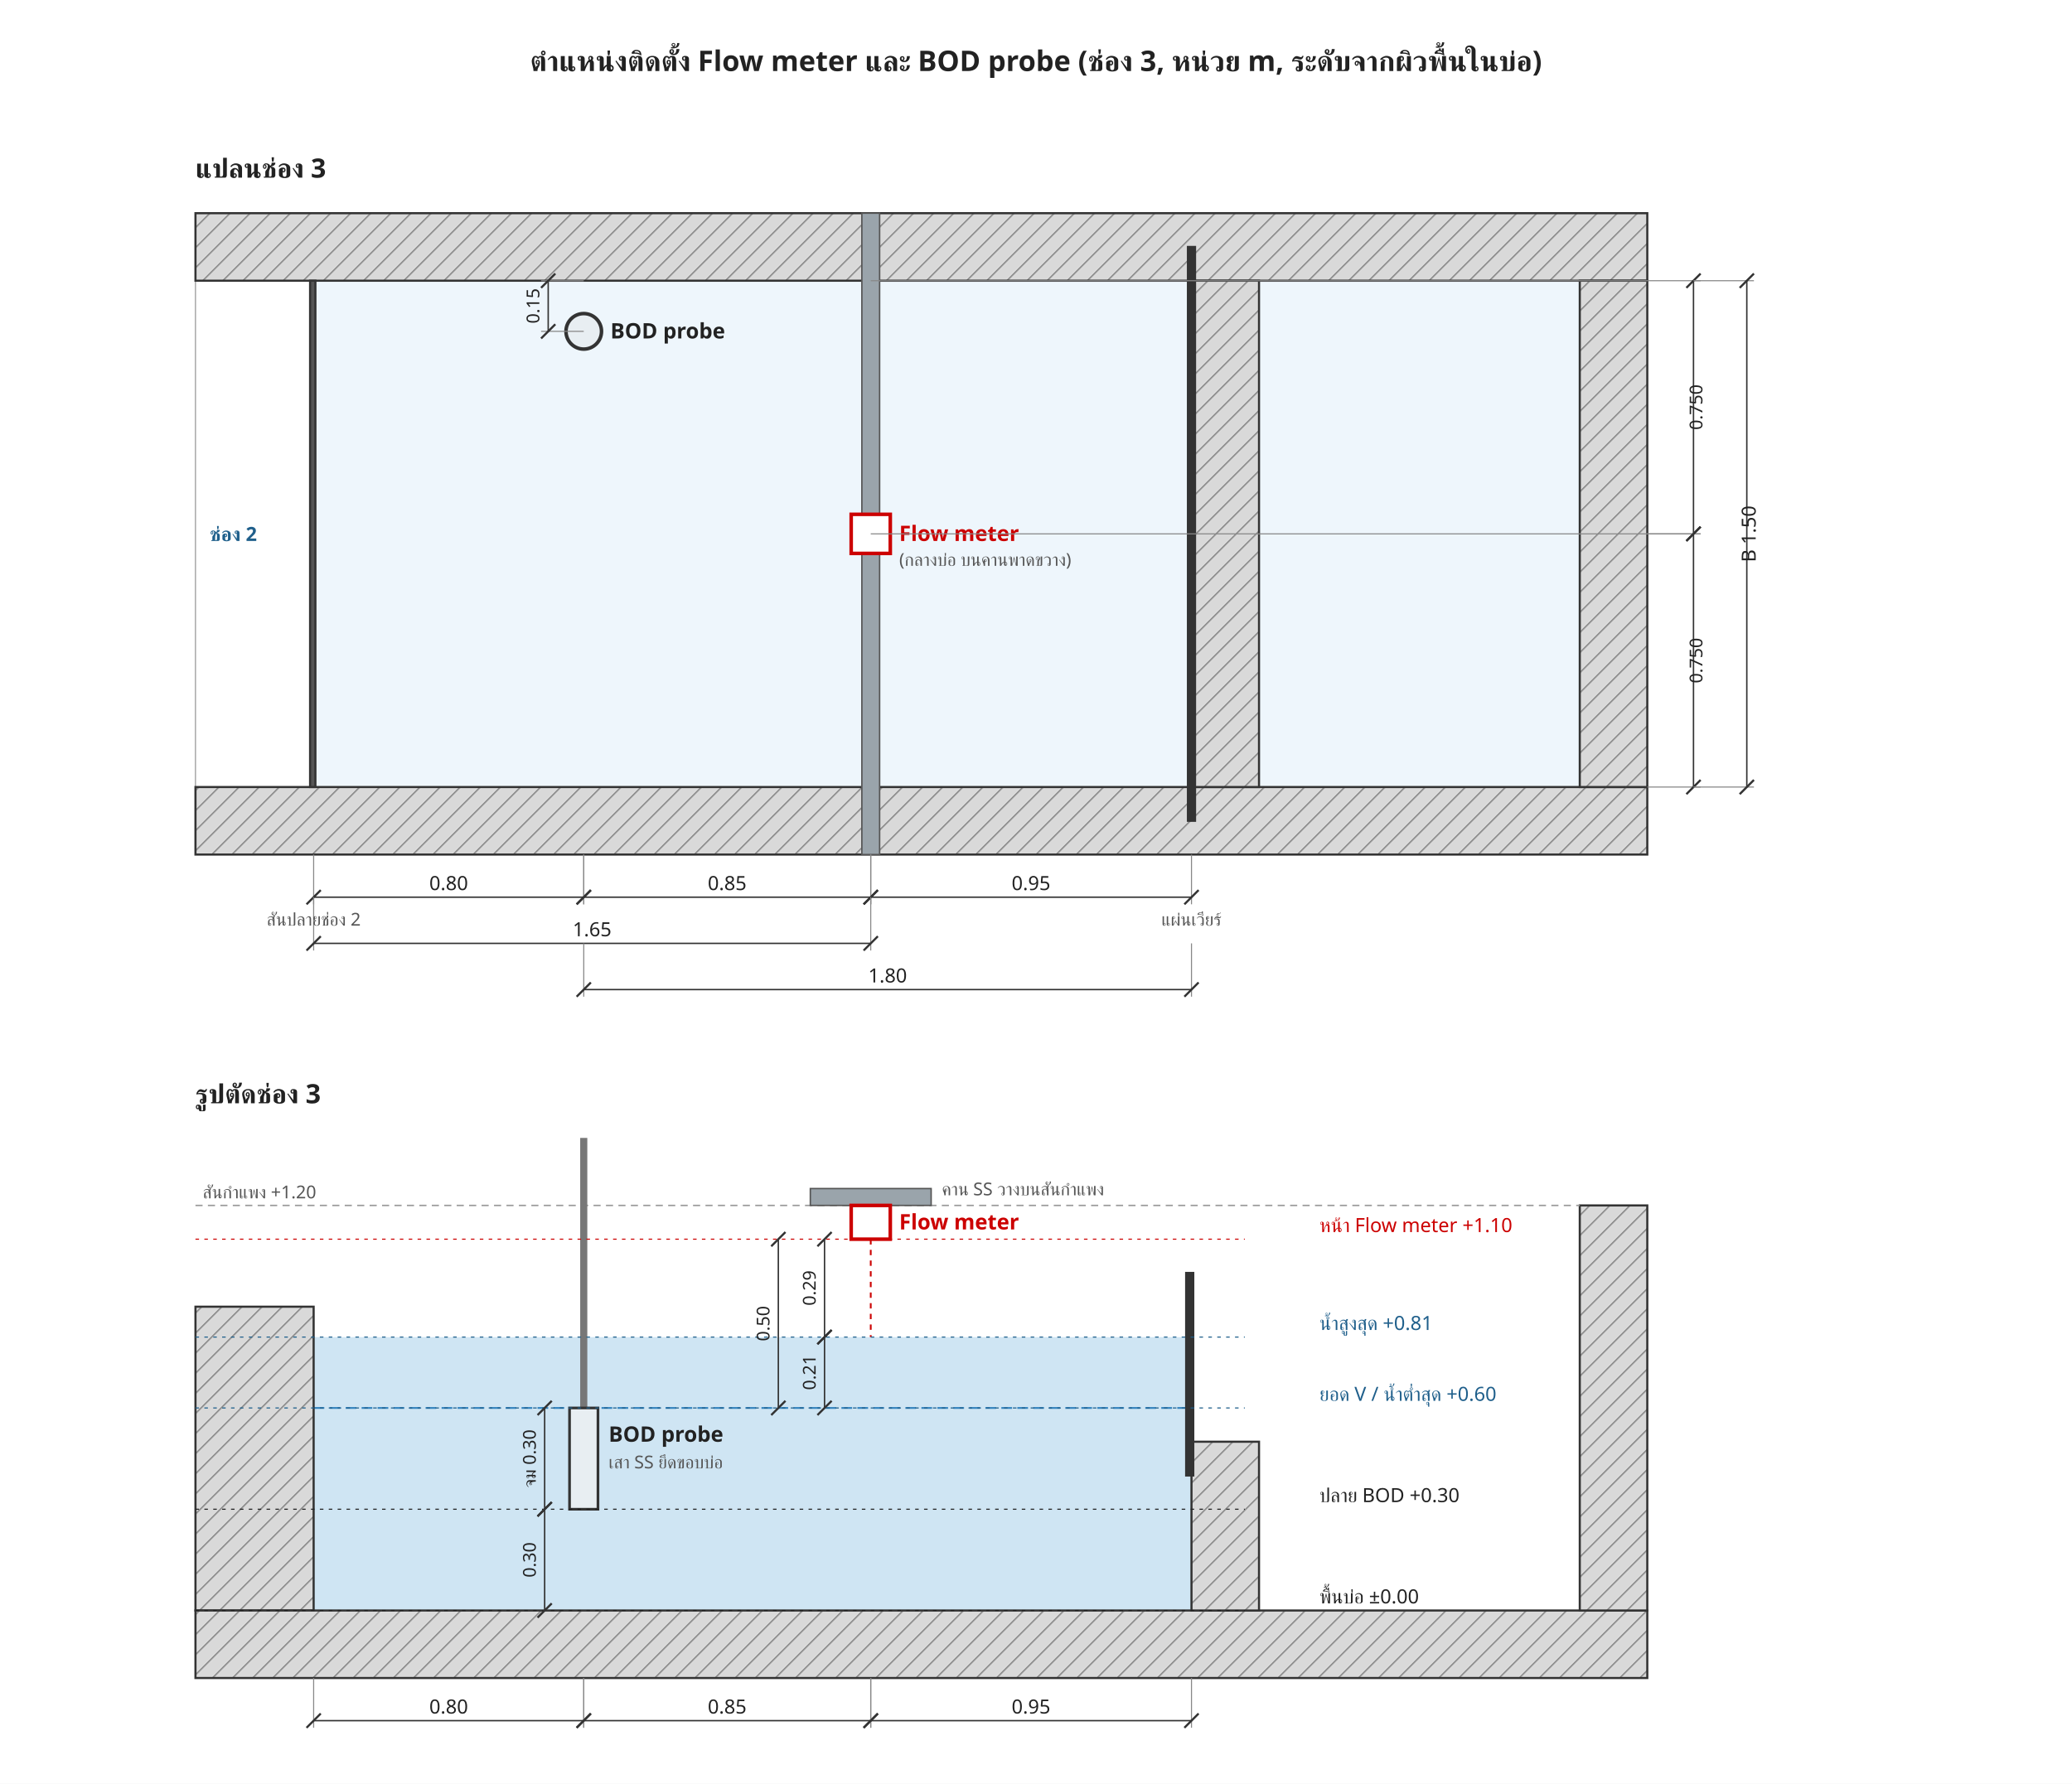
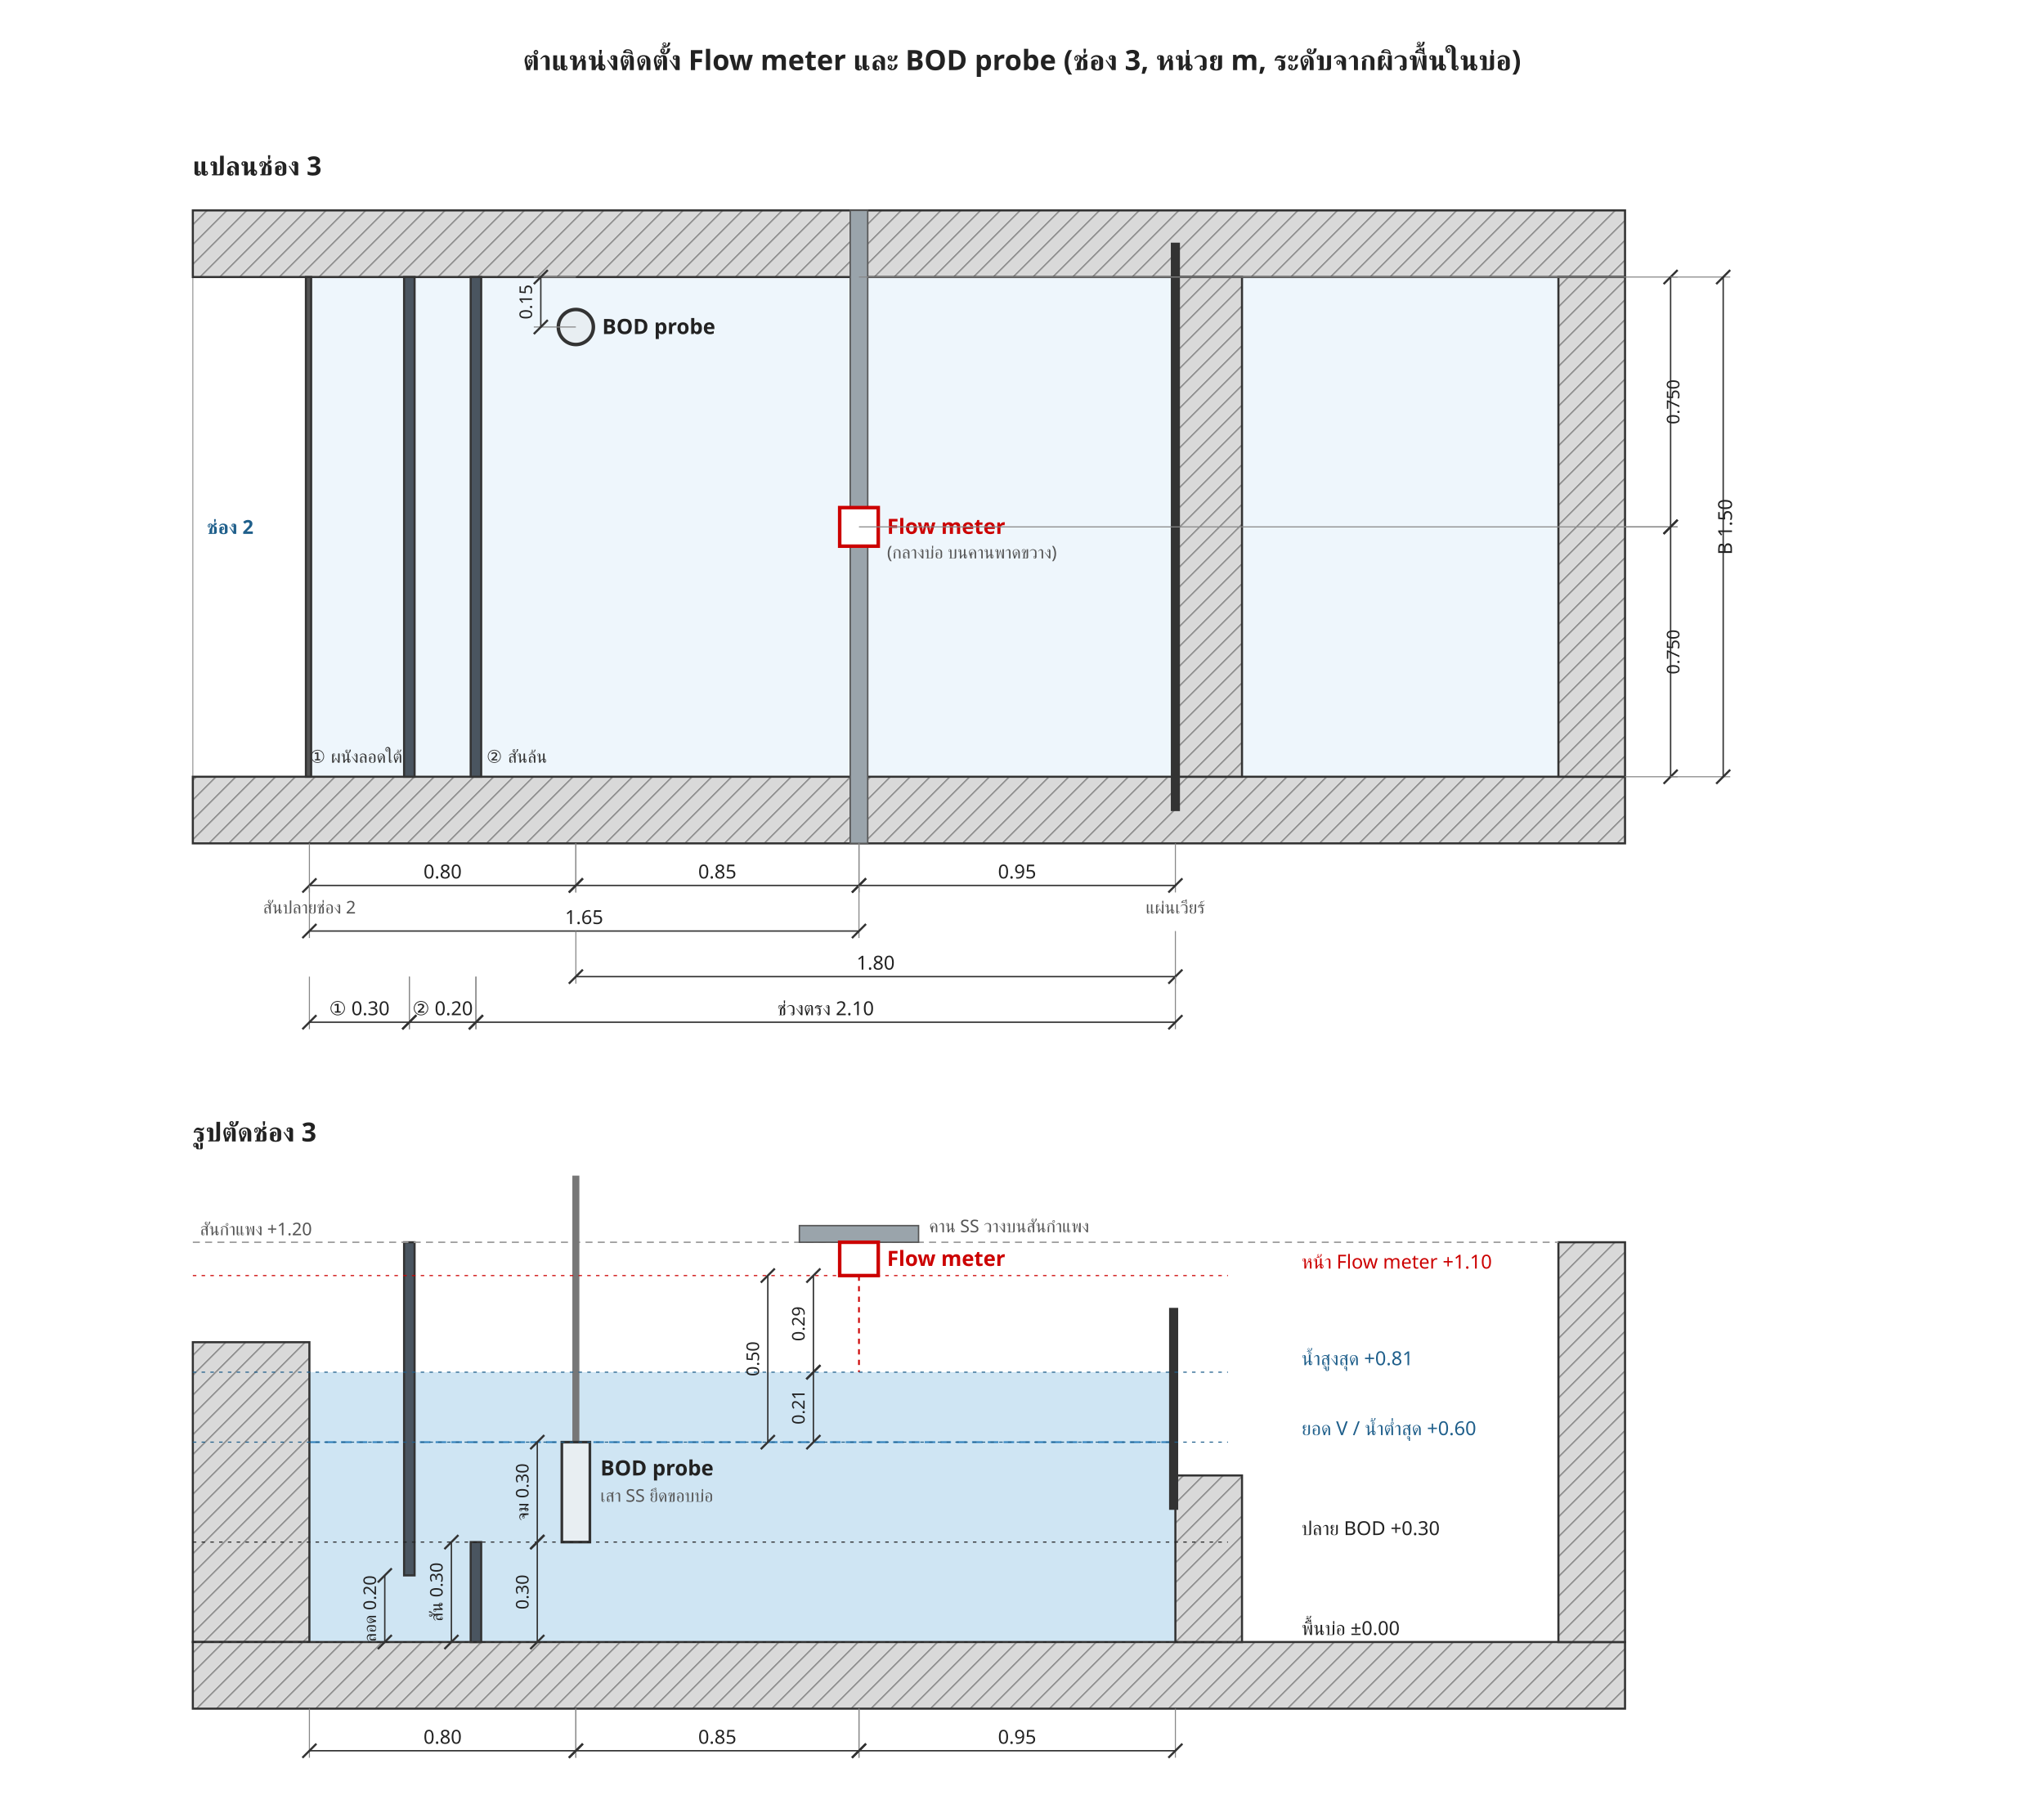
- <svg xmlns="http://www.w3.org/2000/svg" viewBox="0 0 1166 1004" width="1166" height="1004" font-family="Sarabun, Tahoma, sans-serif">
+ <svg xmlns="http://www.w3.org/2000/svg" viewBox="0 0 1166 1034" width="1166" height="1034" font-family="Sarabun, Tahoma, sans-serif">
  <defs>
    <pattern id="rc" width="8" height="8" patternUnits="userSpaceOnUse" patternTransform="rotate(45)">
      <rect width="8" height="8" fill="#d9d9d9" />
      <line x1="0" y1="0" x2="0" y2="8" stroke="#888" stroke-width="1.5" />
    </pattern>
    <marker id="a" viewBox="0 0 10 10" refX="5" refY="5" markerWidth="6" markerHeight="6" orient="auto-start-reverse">
      <path d="M0,0 L10,5 L0,10 z" fill="#333" />
    </marker>
  </defs>
-   <rect width="1166" height="1004" fill="white" />
+   <rect width="1166" height="1034" fill="white" />
  <text x="583.0" y="40.0" font-size="16" text-anchor="middle" fill="#222" font-weight="bold">ตำแหน่งติดตั้ง Flow meter และ BOD probe (ช่อง 3, หน่วย m, ระดับจากผิวพื้นในบ่อ)</text>
  <text x="110.0" y="100.0" font-size="15" text-anchor="start" fill="#222" font-weight="bold">แปลนช่อง 3</text>
  <rect x="176.5" y="158.0" width="712.5" height="285.0" fill="#eef6fc" stroke="none" stroke-width="1.2" />
  <rect x="110.0" y="158.0" width="66.5" height="285.0" fill="#ffffff" stroke="#999" stroke-width="0.6" />
  <rect x="110.0" y="120.0" width="817.0" height="38.0" fill="url(#rc)" stroke="#333" stroke-width="1.2" />
  <rect x="110.0" y="443.0" width="817.0" height="38.0" fill="url(#rc)" stroke="#333" stroke-width="1.2" />
  <rect x="889.0" y="158.0" width="38.0" height="285.0" fill="url(#rc)" stroke="#333" stroke-width="1.2" />
  <rect x="670.5" y="158.0" width="38.0" height="285.0" fill="url(#rc)" stroke="#333" stroke-width="1.2" />
+   <rect x="230.5" y="158.0" width="6.0" height="285.0" fill="#4a5560" stroke="#333" stroke-width="1.2" />
+   <rect x="268.5" y="158.0" width="6.0" height="285.0" fill="#4a5560" stroke="#333" stroke-width="1.2" />
+   <text x="229.5" y="435.0" font-size="10" text-anchor="end" fill="#333" font-weight="normal">① ผนังลอดใต้</text>
+   <text x="277.5" y="435.0" font-size="10" text-anchor="start" fill="#333" font-weight="normal">② สันล้น</text>
  <rect x="668.5" y="139.0" width="4.0" height="323.0" fill="#333" stroke="#333" stroke-width="1.2" />
  <rect x="174.5" y="158.0" width="3.0" height="285.0" fill="#555" stroke="#333" stroke-width="1.2" />
  <text x="118.0" y="304.5" font-size="11" text-anchor="start" fill="#1f5f8b" font-weight="bold">ช่อง 2</text>
  <rect x="485.0" y="120.0" width="10.0" height="361.0" fill="#9aa4ab" stroke="#555" stroke-width="0.8" />
  <rect x="479.0" y="289.5" width="22.0" height="22.0" fill="#ffffff" stroke="#c00" stroke-width="2" />
  <text x="506.0" y="304.5" font-size="12" text-anchor="start" fill="#c00" font-weight="bold">Flow meter</text>
  <text x="506.0" y="318.5" font-size="10" text-anchor="start" fill="#555" font-weight="normal">(กลางบ่อ บนคานพาดขวาง)</text>
  <circle cx="328.5" cy="186.5" r="10" fill="#e8eef2" stroke="#333" stroke-width="2" />
  <text x="343.5" y="190.5" font-size="12" text-anchor="start" fill="#222" font-weight="bold">BOD probe</text>
  <line x1="176.5" y1="481.0" x2="176.5" y2="509.0" stroke="#888" stroke-width="0.6" />
  <line x1="328.5" y1="481.0" x2="328.5" y2="509.0" stroke="#888" stroke-width="0.6" />
  <line x1="176.5" y1="505.0" x2="328.5" y2="505.0" stroke="#333" stroke-width="0.8" />
  <line x1="172.5" y1="509.0" x2="180.5" y2="501.0" stroke="#333" stroke-width="1.2" />
  <line x1="324.5" y1="509.0" x2="332.5" y2="501.0" stroke="#333" stroke-width="1.2" />
  <text x="252.5" y="501.0" font-size="11" text-anchor="middle" fill="#222" font-weight="normal">0.80</text>
  <line x1="328.5" y1="481.0" x2="328.5" y2="509.0" stroke="#888" stroke-width="0.6" />
  <line x1="490.0" y1="481.0" x2="490.0" y2="509.0" stroke="#888" stroke-width="0.6" />
  <line x1="328.5" y1="505.0" x2="490.0" y2="505.0" stroke="#333" stroke-width="0.8" />
  <line x1="324.5" y1="509.0" x2="332.5" y2="501.0" stroke="#333" stroke-width="1.2" />
  <line x1="486.0" y1="509.0" x2="494.0" y2="501.0" stroke="#333" stroke-width="1.2" />
  <text x="409.2" y="501.0" font-size="11" text-anchor="middle" fill="#222" font-weight="normal">0.85</text>
  <line x1="490.0" y1="481.0" x2="490.0" y2="509.0" stroke="#888" stroke-width="0.6" />
  <line x1="670.5" y1="481.0" x2="670.5" y2="509.0" stroke="#888" stroke-width="0.6" />
  <line x1="490.0" y1="505.0" x2="670.5" y2="505.0" stroke="#333" stroke-width="0.8" />
  <line x1="486.0" y1="509.0" x2="494.0" y2="501.0" stroke="#333" stroke-width="1.2" />
  <line x1="666.5" y1="509.0" x2="674.5" y2="501.0" stroke="#333" stroke-width="1.2" />
  <text x="580.2" y="501.0" font-size="11" text-anchor="middle" fill="#222" font-weight="normal">0.95</text>
  <line x1="176.5" y1="505.0" x2="176.5" y2="535.0" stroke="#888" stroke-width="0.6" />
  <line x1="490.0" y1="505.0" x2="490.0" y2="535.0" stroke="#888" stroke-width="0.6" />
  <line x1="176.5" y1="531.0" x2="490.0" y2="531.0" stroke="#333" stroke-width="0.8" />
  <line x1="172.5" y1="535.0" x2="180.5" y2="527.0" stroke="#333" stroke-width="1.2" />
  <line x1="486.0" y1="535.0" x2="494.0" y2="527.0" stroke="#333" stroke-width="1.2" />
  <text x="333.2" y="527.0" font-size="11" text-anchor="middle" fill="#222" font-weight="normal">1.65</text>
  <line x1="328.5" y1="531.0" x2="328.5" y2="561.0" stroke="#888" stroke-width="0.6" />
  <line x1="670.5" y1="531.0" x2="670.5" y2="561.0" stroke="#888" stroke-width="0.6" />
  <line x1="328.5" y1="557.0" x2="670.5" y2="557.0" stroke="#333" stroke-width="0.8" />
  <line x1="324.5" y1="561.0" x2="332.5" y2="553.0" stroke="#333" stroke-width="1.2" />
  <line x1="666.5" y1="561.0" x2="674.5" y2="553.0" stroke="#333" stroke-width="1.2" />
  <text x="499.5" y="553.0" font-size="11" text-anchor="middle" fill="#222" font-weight="normal">1.80</text>
+   <line x1="176.5" y1="557.0" x2="176.5" y2="587.0" stroke="#888" stroke-width="0.6" />
+   <line x1="233.5" y1="557.0" x2="233.5" y2="587.0" stroke="#888" stroke-width="0.6" />
+   <line x1="176.5" y1="583.0" x2="233.5" y2="583.0" stroke="#333" stroke-width="0.8" />
+   <line x1="172.5" y1="587.0" x2="180.5" y2="579.0" stroke="#333" stroke-width="1.2" />
+   <line x1="229.5" y1="587.0" x2="237.5" y2="579.0" stroke="#333" stroke-width="1.2" />
+   <text x="205.0" y="579.0" font-size="11" text-anchor="middle" fill="#222" font-weight="normal">① 0.30</text>
+   <line x1="233.5" y1="557.0" x2="233.5" y2="587.0" stroke="#888" stroke-width="0.6" />
+   <line x1="271.5" y1="557.0" x2="271.5" y2="587.0" stroke="#888" stroke-width="0.6" />
+   <line x1="233.5" y1="583.0" x2="271.5" y2="583.0" stroke="#333" stroke-width="0.8" />
+   <line x1="229.5" y1="587.0" x2="237.5" y2="579.0" stroke="#333" stroke-width="1.2" />
+   <line x1="267.5" y1="587.0" x2="275.5" y2="579.0" stroke="#333" stroke-width="1.2" />
+   <text x="252.5" y="579.0" font-size="11" text-anchor="middle" fill="#222" font-weight="normal">② 0.20</text>
+   <line x1="271.5" y1="557.0" x2="271.5" y2="587.0" stroke="#888" stroke-width="0.6" />
+   <line x1="670.5" y1="557.0" x2="670.5" y2="587.0" stroke="#888" stroke-width="0.6" />
+   <line x1="271.5" y1="583.0" x2="670.5" y2="583.0" stroke="#333" stroke-width="0.8" />
+   <line x1="267.5" y1="587.0" x2="275.5" y2="579.0" stroke="#333" stroke-width="1.2" />
+   <line x1="666.5" y1="587.0" x2="674.5" y2="579.0" stroke="#333" stroke-width="1.2" />
+   <text x="471.0" y="579.0" font-size="11" text-anchor="middle" fill="#222" font-weight="normal">ช่วงตรง 2.10</text>
  <text x="176.5" y="521.0" font-size="10" text-anchor="middle" fill="#555" font-weight="normal">สันปลายช่อง 2</text>
  <text x="670.5" y="521.0" font-size="10" text-anchor="middle" fill="#555" font-weight="normal">แผ่นเวียร์</text>
  <line x1="328.5" y1="158.0" x2="304.5" y2="158.0" stroke="#888" stroke-width="0.6" />
  <line x1="328.5" y1="186.5" x2="304.5" y2="186.5" stroke="#888" stroke-width="0.6" />
  <line x1="308.5" y1="158.0" x2="308.5" y2="186.5" stroke="#333" stroke-width="0.8" />
  <line x1="304.5" y1="162.0" x2="312.5" y2="154.0" stroke="#333" stroke-width="1.2" />
  <line x1="304.5" y1="190.5" x2="312.5" y2="182.5" stroke="#333" stroke-width="1.2" />
  <text x="303.5" y="172.2" font-size="10" text-anchor="middle" fill="#222" transform="rotate(-90 303.5 172.2)">0.15</text>
  <line x1="490.0" y1="158.0" x2="957.0" y2="158.0" stroke="#888" stroke-width="0.6" />
  <line x1="490.0" y1="300.5" x2="957.0" y2="300.5" stroke="#888" stroke-width="0.6" />
  <line x1="953.0" y1="158.0" x2="953.0" y2="300.5" stroke="#333" stroke-width="0.8" />
  <line x1="949.0" y1="162.0" x2="957.0" y2="154.0" stroke="#333" stroke-width="1.2" />
  <line x1="949.0" y1="304.5" x2="957.0" y2="296.5" stroke="#333" stroke-width="1.2" />
  <text x="958.0" y="229.2" font-size="10" text-anchor="middle" fill="#222" transform="rotate(-90 958.0 229.2)">0.750</text>
  <line x1="927.0" y1="300.5" x2="957.0" y2="300.5" stroke="#888" stroke-width="0.6" />
  <line x1="927.0" y1="443.0" x2="957.0" y2="443.0" stroke="#888" stroke-width="0.6" />
  <line x1="953.0" y1="300.5" x2="953.0" y2="443.0" stroke="#333" stroke-width="0.8" />
  <line x1="949.0" y1="304.5" x2="957.0" y2="296.5" stroke="#333" stroke-width="1.2" />
  <line x1="949.0" y1="447.0" x2="957.0" y2="439.0" stroke="#333" stroke-width="1.2" />
  <text x="958.0" y="371.8" font-size="10" text-anchor="middle" fill="#222" transform="rotate(-90 958.0 371.8)">0.750</text>
  <line x1="953.0" y1="158.0" x2="987.0" y2="158.0" stroke="#888" stroke-width="0.6" />
  <line x1="953.0" y1="443.0" x2="987.0" y2="443.0" stroke="#888" stroke-width="0.6" />
  <line x1="983.0" y1="158.0" x2="983.0" y2="443.0" stroke="#333" stroke-width="0.8" />
  <line x1="979.0" y1="162.0" x2="987.0" y2="154.0" stroke="#333" stroke-width="1.2" />
  <line x1="979.0" y1="447.0" x2="987.0" y2="439.0" stroke="#333" stroke-width="1.2" />
  <text x="988.0" y="300.5" font-size="11" text-anchor="middle" fill="#222" transform="rotate(-90 988.0 300.5)">B 1.50</text>
-   <text x="110.0" y="621.0" font-size="15" text-anchor="start" fill="#222" font-weight="bold">รูปตัดช่อง 3</text>
-   <rect x="176.5" y="752.6" width="494.0" height="153.9" fill="#cfe5f3" stroke="none" stroke-width="1.2" />
-   <line x1="176.5" y1="792.5" x2="670.5" y2="792.5" stroke="#3182bd" stroke-width="1" stroke-dasharray="6 3" />
-   <rect x="110.0" y="735.5" width="66.5" height="171.0" fill="url(#rc)" stroke="#333" stroke-width="1.2" />
-   <rect x="110.0" y="906.5" width="817.0" height="38.0" fill="url(#rc)" stroke="#333" stroke-width="1.2" />
-   <rect x="670.5" y="811.5" width="38.0" height="95.0" fill="url(#rc)" stroke="#333" stroke-width="1.2" />
-   <rect x="667.5" y="716.5" width="4.0" height="114.0" fill="#333" stroke="#333" stroke-width="1.2" />
-   <rect x="889.0" y="678.5" width="38.0" height="228.0" fill="url(#rc)" stroke="#333" stroke-width="1.2" />
-   <line x1="110.0" y1="678.5" x2="889.0" y2="678.5" stroke="#999" stroke-width="0.8" stroke-dasharray="4 3" />
-   <text x="114.0" y="674.5" font-size="10" text-anchor="start" fill="#555" font-weight="normal">สันกำแพง +1.20</text>
-   <rect x="456.0" y="669.0" width="68.0" height="9.5" fill="#9aa4ab" stroke="#555" stroke-width="0.8" />
-   <rect x="479.0" y="678.5" width="22.0" height="19.0" fill="#ffffff" stroke="#c00" stroke-width="2" />
-   <line x1="490.0" y1="697.5" x2="490.0" y2="752.6" stroke="#c00" stroke-width="1" stroke-dasharray="3 3" />
-   <text x="530.0" y="672.8" font-size="10" text-anchor="start" fill="#555" font-weight="normal">คาน SS วางบนสันกำแพง</text>
-   <text x="506.0" y="692.0" font-size="12" text-anchor="start" fill="#c00" font-weight="bold">Flow meter</text>
-   <line x1="328.5" y1="640.5" x2="328.5" y2="802.0" stroke="#777" stroke-width="4" />
-   <rect x="320.5" y="792.5" width="16.0" height="57.0" fill="#e8eef2" stroke="#333" stroke-width="1.5" />
-   <text x="342.5" y="811.5" font-size="12" text-anchor="start" fill="#222" font-weight="bold">BOD probe</text>
-   <text x="342.5" y="826.5" font-size="10" text-anchor="start" fill="#555" font-weight="normal">เสา SS ยึดขอบบ่อ</text>
-   <line x1="110.0" y1="697.5" x2="700.5" y2="697.5" stroke="#c00" stroke-width="0.6" stroke-dasharray="2 3" />
-   <text x="742.5" y="693.5" font-size="11" text-anchor="start" fill="#c00" font-weight="normal">หน้า Flow meter +1.10</text>
-   <line x1="110.0" y1="752.6" x2="700.5" y2="752.6" stroke="#1f5f8b" stroke-width="0.6" stroke-dasharray="2 3" />
-   <text x="742.5" y="748.6" font-size="11" text-anchor="start" fill="#1f5f8b" font-weight="normal">น้ำสูงสุด +0.81</text>
-   <line x1="110.0" y1="792.5" x2="700.5" y2="792.5" stroke="#1f5f8b" stroke-width="0.6" stroke-dasharray="2 3" />
-   <text x="742.5" y="788.5" font-size="11" text-anchor="start" fill="#1f5f8b" font-weight="normal">ยอด V / น้ำต่ำสุด +0.60</text>
-   <line x1="110.0" y1="849.5" x2="700.5" y2="849.5" stroke="#222" stroke-width="0.6" stroke-dasharray="2 3" />
-   <text x="742.5" y="845.5" font-size="11" text-anchor="start" fill="#222" font-weight="normal">ปลาย BOD +0.30</text>
-   <line x1="110.0" y1="906.5" x2="700.5" y2="906.5" stroke="#222" stroke-width="0.6" stroke-dasharray="2 3" />
-   <text x="742.5" y="902.5" font-size="11" text-anchor="start" fill="#222" font-weight="normal">พื้นบ่อ ±0.00</text>
-   <line x1="464.0" y1="697.5" x2="464.0" y2="752.6" stroke="#333" stroke-width="0.8" />
-   <line x1="460.0" y1="701.5" x2="468.0" y2="693.5" stroke="#333" stroke-width="1.2" />
-   <line x1="460.0" y1="756.6" x2="468.0" y2="748.6" stroke="#333" stroke-width="1.2" />
-   <text x="459.0" y="725.0" font-size="10" text-anchor="middle" fill="#222" transform="rotate(-90 459.0 725.0)">0.29</text>
-   <line x1="464.0" y1="752.6" x2="464.0" y2="792.5" stroke="#333" stroke-width="0.8" />
-   <line x1="460.0" y1="756.6" x2="468.0" y2="748.6" stroke="#333" stroke-width="1.2" />
-   <line x1="460.0" y1="796.5" x2="468.0" y2="788.5" stroke="#333" stroke-width="1.2" />
-   <text x="459.0" y="772.5" font-size="10" text-anchor="middle" fill="#222" transform="rotate(-90 459.0 772.5)">0.21</text>
-   <line x1="438.0" y1="697.5" x2="438.0" y2="792.5" stroke="#333" stroke-width="0.8" />
-   <line x1="434.0" y1="701.5" x2="442.0" y2="693.5" stroke="#333" stroke-width="1.2" />
-   <line x1="434.0" y1="796.5" x2="442.0" y2="788.5" stroke="#333" stroke-width="1.2" />
-   <text x="433.0" y="745.0" font-size="10" text-anchor="middle" fill="#222" transform="rotate(-90 433.0 745.0)">0.50</text>
-   <line x1="306.5" y1="792.5" x2="306.5" y2="849.5" stroke="#333" stroke-width="0.8" />
-   <line x1="302.5" y1="796.5" x2="310.5" y2="788.5" stroke="#333" stroke-width="1.2" />
-   <line x1="302.5" y1="853.5" x2="310.5" y2="845.5" stroke="#333" stroke-width="1.2" />
-   <text x="301.5" y="821.0" font-size="10" text-anchor="middle" fill="#222" transform="rotate(-90 301.5 821.0)">จม 0.30</text>
-   <line x1="306.5" y1="849.5" x2="306.5" y2="906.5" stroke="#333" stroke-width="0.8" />
-   <line x1="302.5" y1="853.5" x2="310.5" y2="845.5" stroke="#333" stroke-width="1.2" />
-   <line x1="302.5" y1="910.5" x2="310.5" y2="902.5" stroke="#333" stroke-width="1.2" />
-   <text x="301.5" y="878.0" font-size="10" text-anchor="middle" fill="#222" transform="rotate(-90 301.5 878.0)">0.30</text>
-   <line x1="176.5" y1="944.5" x2="176.5" y2="972.5" stroke="#888" stroke-width="0.6" />
-   <line x1="328.5" y1="944.5" x2="328.5" y2="972.5" stroke="#888" stroke-width="0.6" />
-   <line x1="176.5" y1="968.5" x2="328.5" y2="968.5" stroke="#333" stroke-width="0.8" />
-   <line x1="172.5" y1="972.5" x2="180.5" y2="964.5" stroke="#333" stroke-width="1.2" />
-   <line x1="324.5" y1="972.5" x2="332.5" y2="964.5" stroke="#333" stroke-width="1.2" />
-   <text x="252.5" y="964.5" font-size="11" text-anchor="middle" fill="#222" font-weight="normal">0.80</text>
-   <line x1="328.5" y1="944.5" x2="328.5" y2="972.5" stroke="#888" stroke-width="0.6" />
-   <line x1="490.0" y1="944.5" x2="490.0" y2="972.5" stroke="#888" stroke-width="0.6" />
-   <line x1="328.5" y1="968.5" x2="490.0" y2="968.5" stroke="#333" stroke-width="0.8" />
-   <line x1="324.5" y1="972.5" x2="332.5" y2="964.5" stroke="#333" stroke-width="1.2" />
-   <line x1="486.0" y1="972.5" x2="494.0" y2="964.5" stroke="#333" stroke-width="1.2" />
-   <text x="409.2" y="964.5" font-size="11" text-anchor="middle" fill="#222" font-weight="normal">0.85</text>
-   <line x1="490.0" y1="944.5" x2="490.0" y2="972.5" stroke="#888" stroke-width="0.6" />
-   <line x1="670.5" y1="944.5" x2="670.5" y2="972.5" stroke="#888" stroke-width="0.6" />
-   <line x1="490.0" y1="968.5" x2="670.5" y2="968.5" stroke="#333" stroke-width="0.8" />
-   <line x1="486.0" y1="972.5" x2="494.0" y2="964.5" stroke="#333" stroke-width="1.2" />
-   <line x1="666.5" y1="972.5" x2="674.5" y2="964.5" stroke="#333" stroke-width="1.2" />
-   <text x="580.2" y="964.5" font-size="11" text-anchor="middle" fill="#222" font-weight="normal">0.95</text>
+   <text x="110.0" y="651.0" font-size="15" text-anchor="start" fill="#222" font-weight="bold">รูปตัดช่อง 3</text>
+   <rect x="176.5" y="782.6" width="494.0" height="153.9" fill="#cfe5f3" stroke="none" stroke-width="1.2" />
+   <line x1="176.5" y1="822.5" x2="670.5" y2="822.5" stroke="#3182bd" stroke-width="1" stroke-dasharray="6 3" />
+   <rect x="110.0" y="765.5" width="66.5" height="171.0" fill="url(#rc)" stroke="#333" stroke-width="1.2" />
+   <rect x="110.0" y="936.5" width="817.0" height="38.0" fill="url(#rc)" stroke="#333" stroke-width="1.2" />
+   <rect x="670.5" y="841.5" width="38.0" height="95.0" fill="url(#rc)" stroke="#333" stroke-width="1.2" />
+   <rect x="230.5" y="708.5" width="6.0" height="190.0" fill="#4a5560" stroke="#333" stroke-width="1.2" />
+   <rect x="268.5" y="879.5" width="6.0" height="57.0" fill="#4a5560" stroke="#333" stroke-width="1.2" />
+   <line x1="219.5" y1="898.5" x2="219.5" y2="936.5" stroke="#333" stroke-width="0.8" />
+   <line x1="215.5" y1="902.5" x2="223.5" y2="894.5" stroke="#333" stroke-width="1.2" />
+   <line x1="215.5" y1="940.5" x2="223.5" y2="932.5" stroke="#333" stroke-width="1.2" />
+   <text x="214.5" y="917.5" font-size="10" text-anchor="middle" fill="#222" transform="rotate(-90 214.5 917.5)">ลอด 0.20</text>
+   <line x1="257.5" y1="879.5" x2="257.5" y2="936.5" stroke="#333" stroke-width="0.8" />
+   <line x1="253.5" y1="883.5" x2="261.5" y2="875.5" stroke="#333" stroke-width="1.2" />
+   <line x1="253.5" y1="940.5" x2="261.5" y2="932.5" stroke="#333" stroke-width="1.2" />
+   <text x="252.5" y="908.0" font-size="10" text-anchor="middle" fill="#222" transform="rotate(-90 252.5 908.0)">สัน 0.30</text>
+   <rect x="667.5" y="746.5" width="4.0" height="114.0" fill="#333" stroke="#333" stroke-width="1.2" />
+   <rect x="889.0" y="708.5" width="38.0" height="228.0" fill="url(#rc)" stroke="#333" stroke-width="1.2" />
+   <line x1="110.0" y1="708.5" x2="889.0" y2="708.5" stroke="#999" stroke-width="0.8" stroke-dasharray="4 3" />
+   <text x="114.0" y="704.5" font-size="10" text-anchor="start" fill="#555" font-weight="normal">สันกำแพง +1.20</text>
+   <rect x="456.0" y="699.0" width="68.0" height="9.5" fill="#9aa4ab" stroke="#555" stroke-width="0.8" />
+   <rect x="479.0" y="708.5" width="22.0" height="19.0" fill="#ffffff" stroke="#c00" stroke-width="2" />
+   <line x1="490.0" y1="727.5" x2="490.0" y2="782.6" stroke="#c00" stroke-width="1" stroke-dasharray="3 3" />
+   <text x="530.0" y="702.8" font-size="10" text-anchor="start" fill="#555" font-weight="normal">คาน SS วางบนสันกำแพง</text>
+   <text x="506.0" y="722.0" font-size="12" text-anchor="start" fill="#c00" font-weight="bold">Flow meter</text>
+   <line x1="328.5" y1="670.5" x2="328.5" y2="832.0" stroke="#777" stroke-width="4" />
+   <rect x="320.5" y="822.5" width="16.0" height="57.0" fill="#e8eef2" stroke="#333" stroke-width="1.5" />
+   <text x="342.5" y="841.5" font-size="12" text-anchor="start" fill="#222" font-weight="bold">BOD probe</text>
+   <text x="342.5" y="856.5" font-size="10" text-anchor="start" fill="#555" font-weight="normal">เสา SS ยึดขอบบ่อ</text>
+   <line x1="110.0" y1="727.5" x2="700.5" y2="727.5" stroke="#c00" stroke-width="0.6" stroke-dasharray="2 3" />
+   <text x="742.5" y="723.5" font-size="11" text-anchor="start" fill="#c00" font-weight="normal">หน้า Flow meter +1.10</text>
+   <line x1="110.0" y1="782.6" x2="700.5" y2="782.6" stroke="#1f5f8b" stroke-width="0.6" stroke-dasharray="2 3" />
+   <text x="742.5" y="778.6" font-size="11" text-anchor="start" fill="#1f5f8b" font-weight="normal">น้ำสูงสุด +0.81</text>
+   <line x1="110.0" y1="822.5" x2="700.5" y2="822.5" stroke="#1f5f8b" stroke-width="0.6" stroke-dasharray="2 3" />
+   <text x="742.5" y="818.5" font-size="11" text-anchor="start" fill="#1f5f8b" font-weight="normal">ยอด V / น้ำต่ำสุด +0.60</text>
+   <line x1="110.0" y1="879.5" x2="700.5" y2="879.5" stroke="#222" stroke-width="0.6" stroke-dasharray="2 3" />
+   <text x="742.5" y="875.5" font-size="11" text-anchor="start" fill="#222" font-weight="normal">ปลาย BOD +0.30</text>
+   <line x1="110.0" y1="936.5" x2="700.5" y2="936.5" stroke="#222" stroke-width="0.6" stroke-dasharray="2 3" />
+   <text x="742.5" y="932.5" font-size="11" text-anchor="start" fill="#222" font-weight="normal">พื้นบ่อ ±0.00</text>
+   <line x1="464.0" y1="727.5" x2="464.0" y2="782.6" stroke="#333" stroke-width="0.8" />
+   <line x1="460.0" y1="731.5" x2="468.0" y2="723.5" stroke="#333" stroke-width="1.2" />
+   <line x1="460.0" y1="786.6" x2="468.0" y2="778.6" stroke="#333" stroke-width="1.2" />
+   <text x="459.0" y="755.0" font-size="10" text-anchor="middle" fill="#222" transform="rotate(-90 459.0 755.0)">0.29</text>
+   <line x1="464.0" y1="782.6" x2="464.0" y2="822.5" stroke="#333" stroke-width="0.8" />
+   <line x1="460.0" y1="786.6" x2="468.0" y2="778.6" stroke="#333" stroke-width="1.2" />
+   <line x1="460.0" y1="826.5" x2="468.0" y2="818.5" stroke="#333" stroke-width="1.2" />
+   <text x="459.0" y="802.5" font-size="10" text-anchor="middle" fill="#222" transform="rotate(-90 459.0 802.5)">0.21</text>
+   <line x1="438.0" y1="727.5" x2="438.0" y2="822.5" stroke="#333" stroke-width="0.8" />
+   <line x1="434.0" y1="731.5" x2="442.0" y2="723.5" stroke="#333" stroke-width="1.2" />
+   <line x1="434.0" y1="826.5" x2="442.0" y2="818.5" stroke="#333" stroke-width="1.2" />
+   <text x="433.0" y="775.0" font-size="10" text-anchor="middle" fill="#222" transform="rotate(-90 433.0 775.0)">0.50</text>
+   <line x1="306.5" y1="822.5" x2="306.5" y2="879.5" stroke="#333" stroke-width="0.8" />
+   <line x1="302.5" y1="826.5" x2="310.5" y2="818.5" stroke="#333" stroke-width="1.2" />
+   <line x1="302.5" y1="883.5" x2="310.5" y2="875.5" stroke="#333" stroke-width="1.2" />
+   <text x="301.5" y="851.0" font-size="10" text-anchor="middle" fill="#222" transform="rotate(-90 301.5 851.0)">จม 0.30</text>
+   <line x1="306.5" y1="879.5" x2="306.5" y2="936.5" stroke="#333" stroke-width="0.8" />
+   <line x1="302.5" y1="883.5" x2="310.5" y2="875.5" stroke="#333" stroke-width="1.2" />
+   <line x1="302.5" y1="940.5" x2="310.5" y2="932.5" stroke="#333" stroke-width="1.2" />
+   <text x="301.5" y="908.0" font-size="10" text-anchor="middle" fill="#222" transform="rotate(-90 301.5 908.0)">0.30</text>
+   <line x1="176.5" y1="974.5" x2="176.5" y2="1002.5" stroke="#888" stroke-width="0.6" />
+   <line x1="328.5" y1="974.5" x2="328.5" y2="1002.5" stroke="#888" stroke-width="0.6" />
+   <line x1="176.5" y1="998.5" x2="328.5" y2="998.5" stroke="#333" stroke-width="0.8" />
+   <line x1="172.5" y1="1002.5" x2="180.5" y2="994.5" stroke="#333" stroke-width="1.2" />
+   <line x1="324.5" y1="1002.5" x2="332.5" y2="994.5" stroke="#333" stroke-width="1.2" />
+   <text x="252.5" y="994.5" font-size="11" text-anchor="middle" fill="#222" font-weight="normal">0.80</text>
+   <line x1="328.5" y1="974.5" x2="328.5" y2="1002.5" stroke="#888" stroke-width="0.6" />
+   <line x1="490.0" y1="974.5" x2="490.0" y2="1002.5" stroke="#888" stroke-width="0.6" />
+   <line x1="328.5" y1="998.5" x2="490.0" y2="998.5" stroke="#333" stroke-width="0.8" />
+   <line x1="324.5" y1="1002.5" x2="332.5" y2="994.5" stroke="#333" stroke-width="1.2" />
+   <line x1="486.0" y1="1002.5" x2="494.0" y2="994.5" stroke="#333" stroke-width="1.2" />
+   <text x="409.2" y="994.5" font-size="11" text-anchor="middle" fill="#222" font-weight="normal">0.85</text>
+   <line x1="490.0" y1="974.5" x2="490.0" y2="1002.5" stroke="#888" stroke-width="0.6" />
+   <line x1="670.5" y1="974.5" x2="670.5" y2="1002.5" stroke="#888" stroke-width="0.6" />
+   <line x1="490.0" y1="998.5" x2="670.5" y2="998.5" stroke="#333" stroke-width="0.8" />
+   <line x1="486.0" y1="1002.5" x2="494.0" y2="994.5" stroke="#333" stroke-width="1.2" />
+   <line x1="666.5" y1="1002.5" x2="674.5" y2="994.5" stroke="#333" stroke-width="1.2" />
+   <text x="580.2" y="994.5" font-size="11" text-anchor="middle" fill="#222" font-weight="normal">0.95</text>
</svg>
